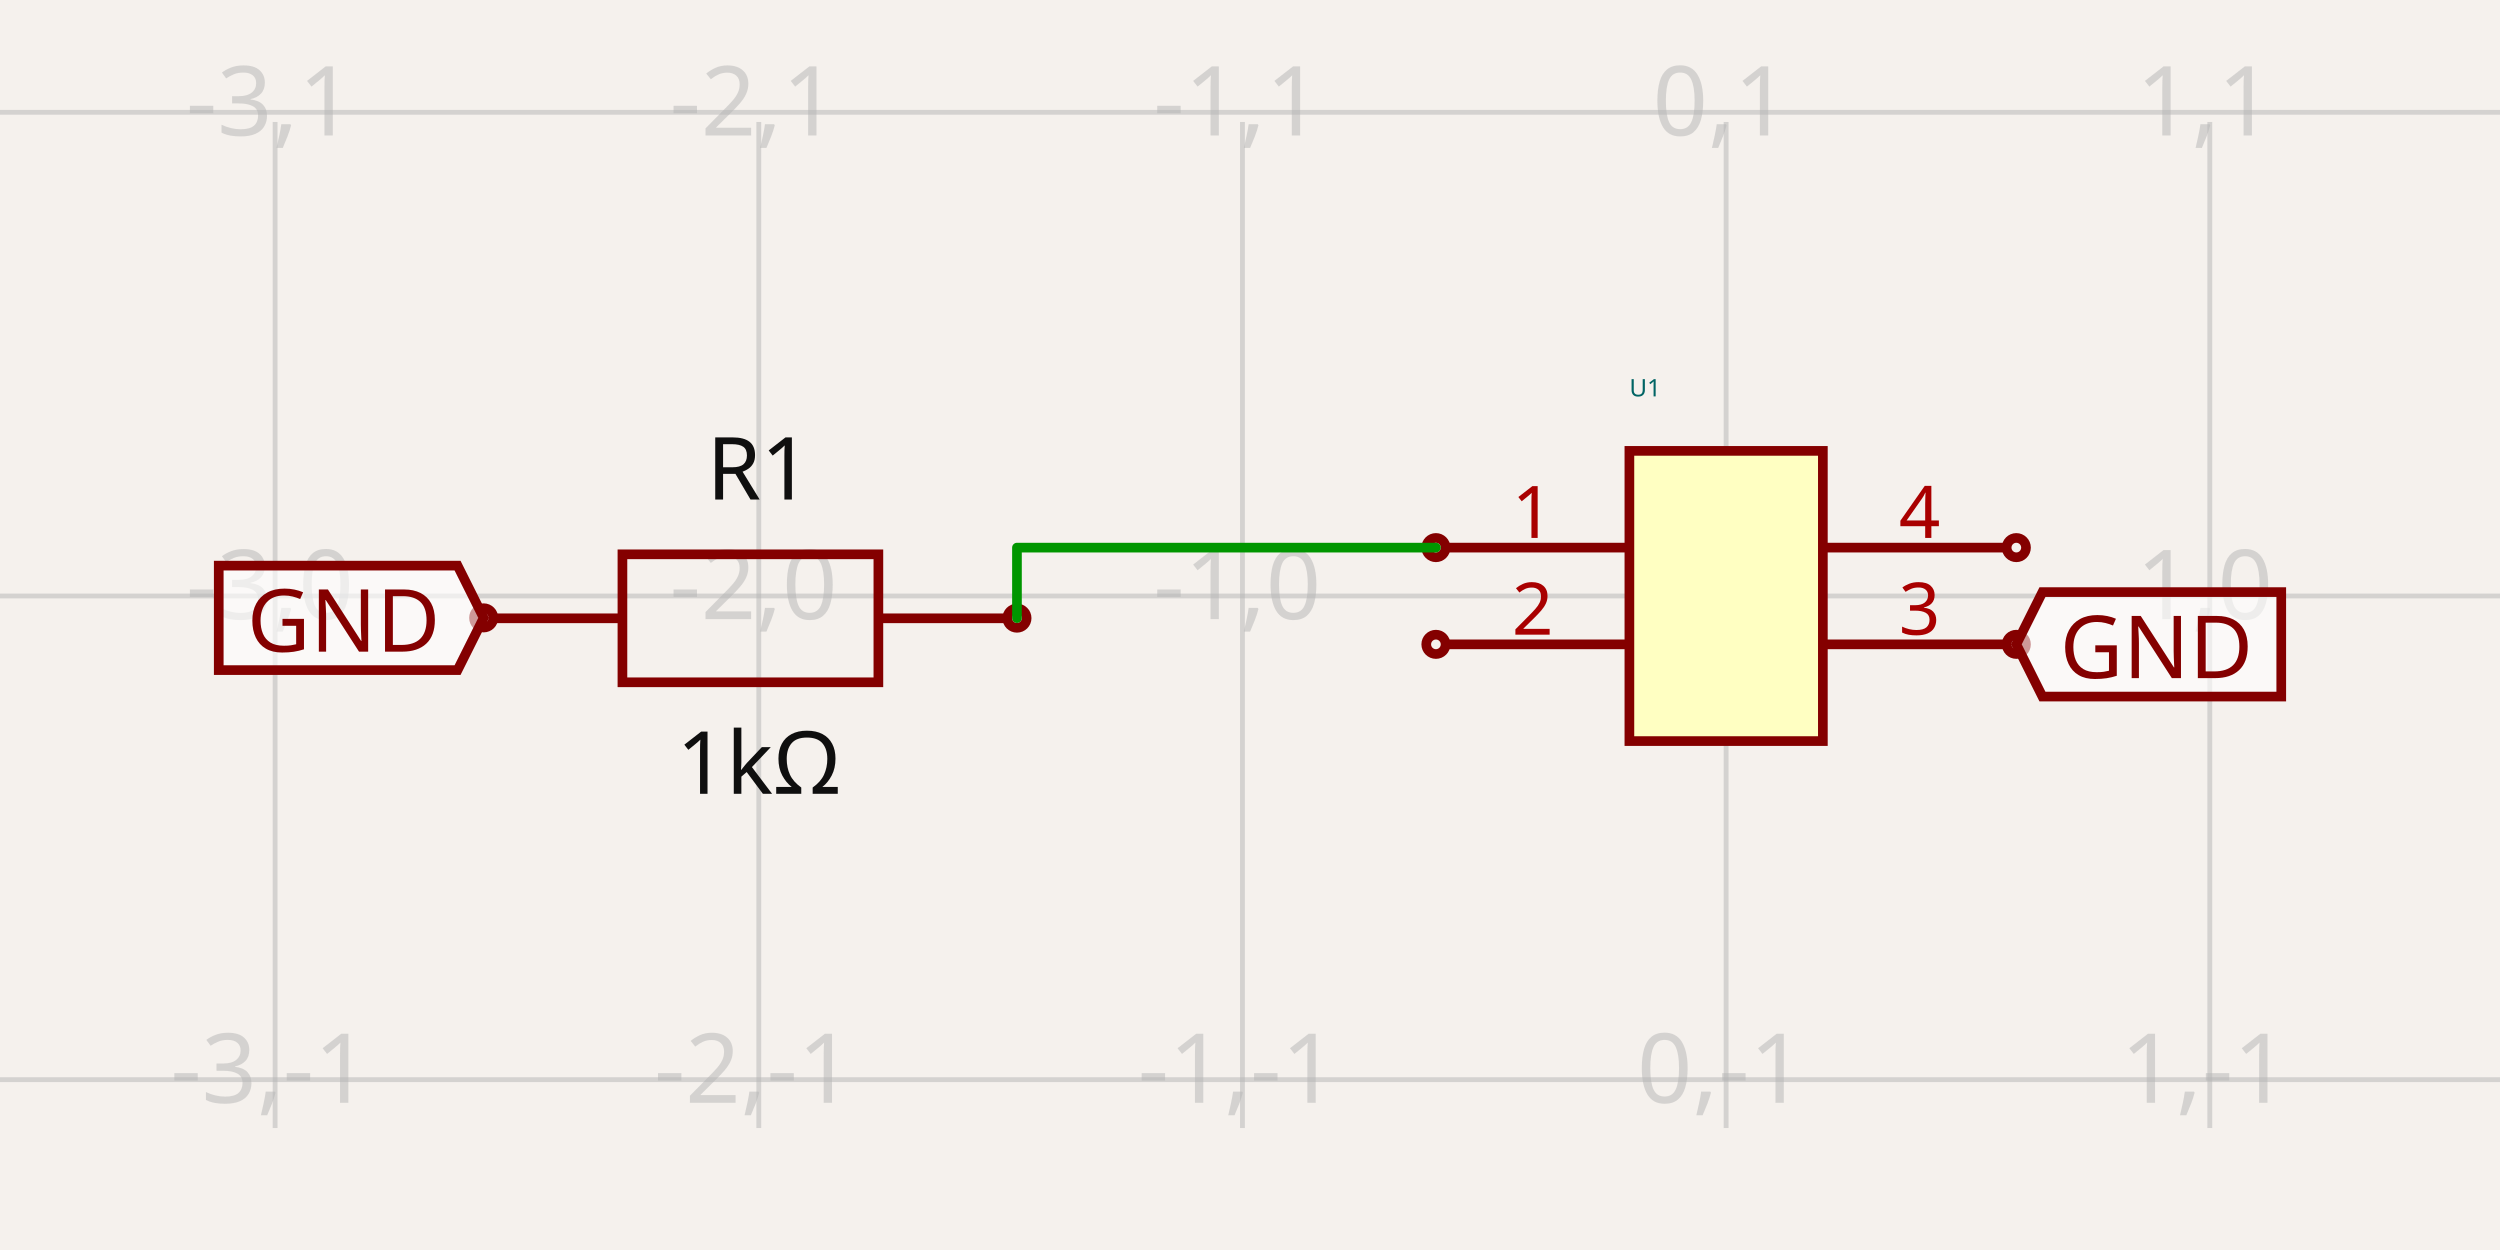
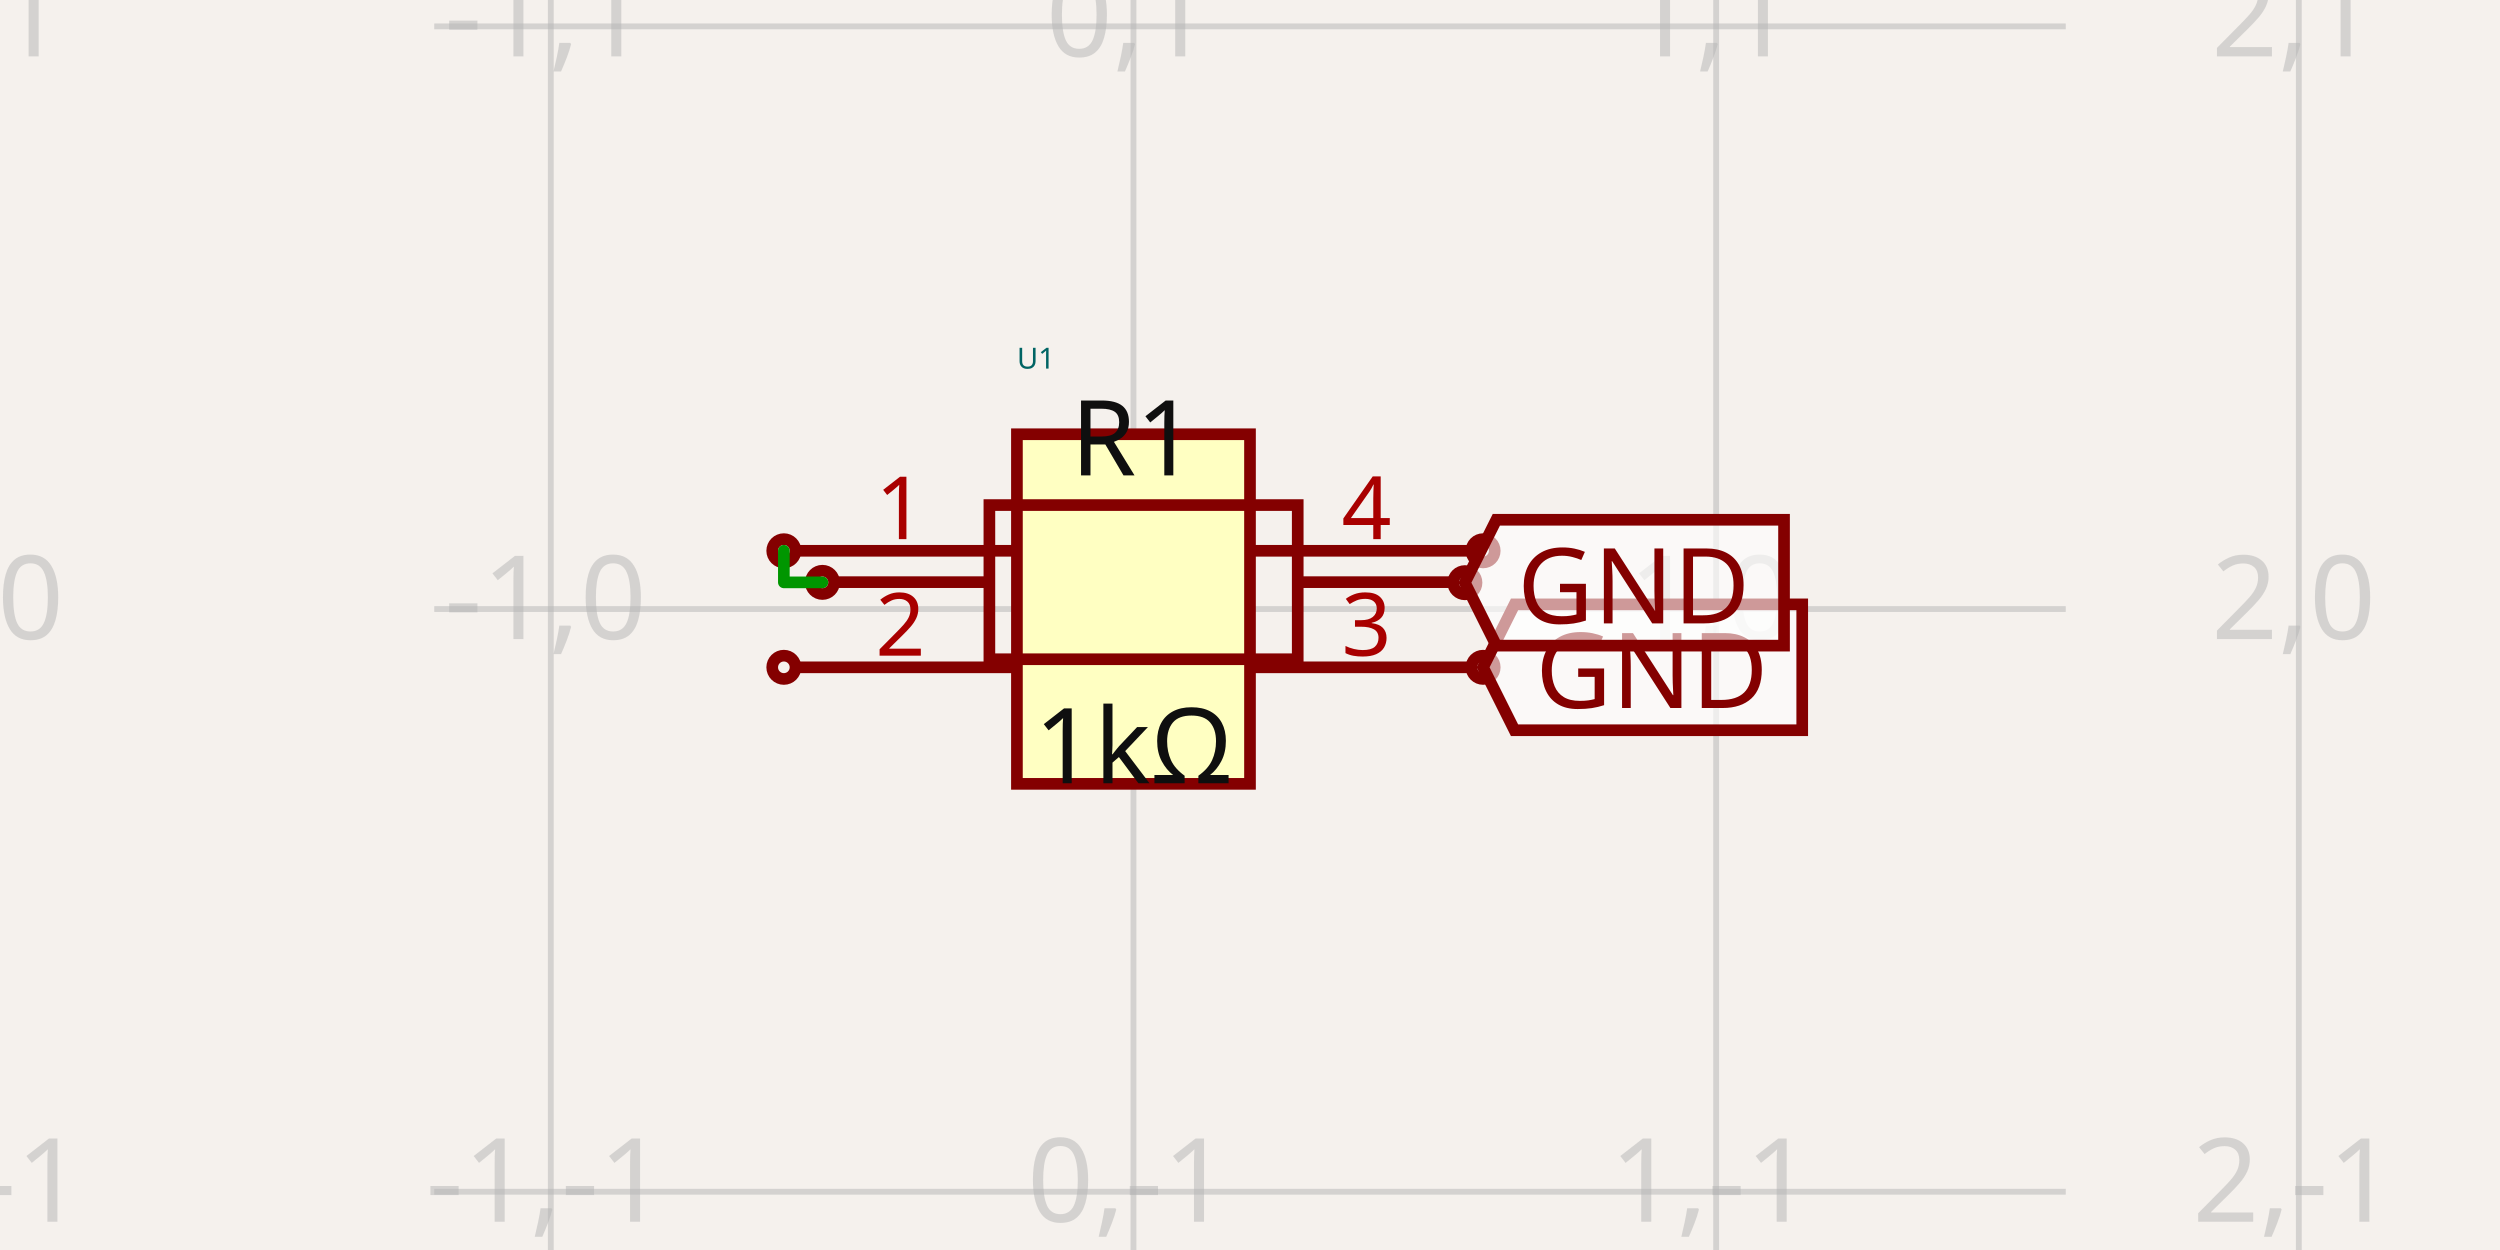
- <svg xmlns="http://www.w3.org/2000/svg" width="1200" height="600" style="background-color: rgb(245, 241, 237)" data-real-to-screen-transform="matrix(232.1626217134,0,0,-232.1626217134,828.5398052585,286.0702426972)">
+ <svg xmlns="http://www.w3.org/2000/svg" width="1200" height="600" style="background-color: rgb(245, 241, 237)" data-real-to-screen-transform="matrix(279.6865478275,0,0,-279.6865478275,544.0626904345,292.3447973897)">
  <style>
              .boundary { fill: rgb(245, 241, 237); }
              .schematic-boundary { fill: none; stroke: #fff; }
              .component { fill: none; stroke: rgb(132, 0, 0); }
              .chip { fill: rgb(255, 255, 194); stroke: rgb(132, 0, 0); }
              .component-pin { fill: none; stroke: rgb(132, 0, 0); }
              .trace:hover {
                filter: invert(1);
              }
              .trace:hover .trace-crossing-outline {
                opacity: 0;
              }
              .text { font-family: sans-serif; fill: rgb(0, 150, 0); }
              .pin-number { fill: rgb(169, 0, 0); }
              .port-label { fill: rgb(0, 100, 100); }
              .component-name { fill: rgb(0, 100, 100); }
            </style>
  <rect class="boundary" x="0" y="0" width="1200" height="600" />
  <g class="grid">
-     <line x1="-100.111" y1="541.449" x2="-100.111" y2="58.551" stroke="rgb(181, 181, 181)" stroke-width="2.322" stroke-opacity="0.5" />
-     <line x1="132.052" y1="541.449" x2="132.052" y2="58.551" stroke="rgb(181, 181, 181)" stroke-width="2.322" stroke-opacity="0.5" />
-     <line x1="364.215" y1="541.449" x2="364.215" y2="58.551" stroke="rgb(181, 181, 181)" stroke-width="2.322" stroke-opacity="0.5" />
-     <line x1="596.377" y1="541.449" x2="596.377" y2="58.551" stroke="rgb(181, 181, 181)" stroke-width="2.322" stroke-opacity="0.5" />
-     <line x1="828.54" y1="541.449" x2="828.54" y2="58.551" stroke="rgb(181, 181, 181)" stroke-width="2.322" stroke-opacity="0.5" />
-     <line x1="1060.702" y1="541.449" x2="1060.702" y2="58.551" stroke="rgb(181, 181, 181)" stroke-width="2.322" stroke-opacity="0.5" />
-     <line x1="1292.865" y1="541.449" x2="1292.865" y2="58.551" stroke="rgb(181, 181, 181)" stroke-width="2.322" stroke-opacity="0.5" />
-     <line x1="1.000444171950221e-10" y1="750.395" x2="1200" y2="750.395" stroke="rgb(181, 181, 181)" stroke-width="2.322" stroke-opacity="0.5" />
-     <line x1="1.000444171950221e-10" y1="518.233" x2="1200" y2="518.233" stroke="rgb(181, 181, 181)" stroke-width="2.322" stroke-opacity="0.5" />
-     <line x1="1.000444171950221e-10" y1="286.07" x2="1200" y2="286.07" stroke="rgb(181, 181, 181)" stroke-width="2.322" stroke-opacity="0.5" />
-     <line x1="1.000444171950221e-10" y1="53.908" x2="1200" y2="53.908" stroke="rgb(181, 181, 181)" stroke-width="2.322" stroke-opacity="0.5" />
-     <text x="-102.611" y="745.395" fill="rgb(181, 181, 181)" font-size="46.433" fill-opacity="0.5" text-anchor="middle" dominant-baseline="middle" font-family="sans-serif">-4,-2</text>
-     <text x="-102.611" y="513.233" fill="rgb(181, 181, 181)" font-size="46.433" fill-opacity="0.5" text-anchor="middle" dominant-baseline="middle" font-family="sans-serif">-4,-1</text>
-     <text x="-102.611" y="281.07" fill="rgb(181, 181, 181)" font-size="46.433" fill-opacity="0.5" text-anchor="middle" dominant-baseline="middle" font-family="sans-serif">-4,0</text>
-     <text x="-102.611" y="48.908" fill="rgb(181, 181, 181)" font-size="46.433" fill-opacity="0.5" text-anchor="middle" dominant-baseline="middle" font-family="sans-serif">-4,1</text>
-     <text x="129.552" y="745.395" fill="rgb(181, 181, 181)" font-size="46.433" fill-opacity="0.5" text-anchor="middle" dominant-baseline="middle" font-family="sans-serif">-3,-2</text>
-     <text x="129.552" y="513.233" fill="rgb(181, 181, 181)" font-size="46.433" fill-opacity="0.5" text-anchor="middle" dominant-baseline="middle" font-family="sans-serif">-3,-1</text>
-     <text x="129.552" y="281.07" fill="rgb(181, 181, 181)" font-size="46.433" fill-opacity="0.5" text-anchor="middle" dominant-baseline="middle" font-family="sans-serif">-3,0</text>
-     <text x="129.552" y="48.908" fill="rgb(181, 181, 181)" font-size="46.433" fill-opacity="0.5" text-anchor="middle" dominant-baseline="middle" font-family="sans-serif">-3,1</text>
-     <text x="361.715" y="745.395" fill="rgb(181, 181, 181)" font-size="46.433" fill-opacity="0.5" text-anchor="middle" dominant-baseline="middle" font-family="sans-serif">-2,-2</text>
-     <text x="361.715" y="513.233" fill="rgb(181, 181, 181)" font-size="46.433" fill-opacity="0.5" text-anchor="middle" dominant-baseline="middle" font-family="sans-serif">-2,-1</text>
-     <text x="361.715" y="281.07" fill="rgb(181, 181, 181)" font-size="46.433" fill-opacity="0.5" text-anchor="middle" dominant-baseline="middle" font-family="sans-serif">-2,0</text>
-     <text x="361.715" y="48.908" fill="rgb(181, 181, 181)" font-size="46.433" fill-opacity="0.5" text-anchor="middle" dominant-baseline="middle" font-family="sans-serif">-2,1</text>
-     <text x="593.877" y="745.395" fill="rgb(181, 181, 181)" font-size="46.433" fill-opacity="0.5" text-anchor="middle" dominant-baseline="middle" font-family="sans-serif">-1,-2</text>
-     <text x="593.877" y="513.233" fill="rgb(181, 181, 181)" font-size="46.433" fill-opacity="0.5" text-anchor="middle" dominant-baseline="middle" font-family="sans-serif">-1,-1</text>
-     <text x="593.877" y="281.07" fill="rgb(181, 181, 181)" font-size="46.433" fill-opacity="0.5" text-anchor="middle" dominant-baseline="middle" font-family="sans-serif">-1,0</text>
-     <text x="593.877" y="48.908" fill="rgb(181, 181, 181)" font-size="46.433" fill-opacity="0.5" text-anchor="middle" dominant-baseline="middle" font-family="sans-serif">-1,1</text>
-     <text x="826.04" y="745.395" fill="rgb(181, 181, 181)" font-size="46.433" fill-opacity="0.5" text-anchor="middle" dominant-baseline="middle" font-family="sans-serif">0,-2</text>
-     <text x="826.04" y="513.233" fill="rgb(181, 181, 181)" font-size="46.433" fill-opacity="0.5" text-anchor="middle" dominant-baseline="middle" font-family="sans-serif">0,-1</text>
-     <text x="826.04" y="281.07" fill="rgb(181, 181, 181)" font-size="46.433" fill-opacity="0.5" text-anchor="middle" dominant-baseline="middle" font-family="sans-serif">0,0</text>
-     <text x="826.04" y="48.908" fill="rgb(181, 181, 181)" font-size="46.433" fill-opacity="0.5" text-anchor="middle" dominant-baseline="middle" font-family="sans-serif">0,1</text>
-     <text x="1058.202" y="745.395" fill="rgb(181, 181, 181)" font-size="46.433" fill-opacity="0.5" text-anchor="middle" dominant-baseline="middle" font-family="sans-serif">1,-2</text>
-     <text x="1058.202" y="513.233" fill="rgb(181, 181, 181)" font-size="46.433" fill-opacity="0.5" text-anchor="middle" dominant-baseline="middle" font-family="sans-serif">1,-1</text>
-     <text x="1058.202" y="281.07" fill="rgb(181, 181, 181)" font-size="46.433" fill-opacity="0.5" text-anchor="middle" dominant-baseline="middle" font-family="sans-serif">1,0</text>
-     <text x="1058.202" y="48.908" fill="rgb(181, 181, 181)" font-size="46.433" fill-opacity="0.5" text-anchor="middle" dominant-baseline="middle" font-family="sans-serif">1,1</text>
-     <text x="1290.365" y="745.395" fill="rgb(181, 181, 181)" font-size="46.433" fill-opacity="0.5" text-anchor="middle" dominant-baseline="middle" font-family="sans-serif">2,-2</text>
-     <text x="1290.365" y="513.233" fill="rgb(181, 181, 181)" font-size="46.433" fill-opacity="0.5" text-anchor="middle" dominant-baseline="middle" font-family="sans-serif">2,-1</text>
-     <text x="1290.365" y="281.07" fill="rgb(181, 181, 181)" font-size="46.433" fill-opacity="0.5" text-anchor="middle" dominant-baseline="middle" font-family="sans-serif">2,0</text>
-     <text x="1290.365" y="48.908" fill="rgb(181, 181, 181)" font-size="46.433" fill-opacity="0.5" text-anchor="middle" dominant-baseline="middle" font-family="sans-serif">2,1</text>
+     <line x1="-15.31" y1="600" x2="-15.31" y2="3.927880243281834e-11" stroke="rgb(181, 181, 181)" stroke-width="2.797" stroke-opacity="0.5" />
+     <line x1="264.376" y1="600" x2="264.376" y2="3.927880243281834e-11" stroke="rgb(181, 181, 181)" stroke-width="2.797" stroke-opacity="0.5" />
+     <line x1="544.063" y1="600" x2="544.063" y2="3.927880243281834e-11" stroke="rgb(181, 181, 181)" stroke-width="2.797" stroke-opacity="0.5" />
+     <line x1="823.749" y1="600" x2="823.749" y2="3.927880243281834e-11" stroke="rgb(181, 181, 181)" stroke-width="2.797" stroke-opacity="0.5" />
+     <line x1="1103.436" y1="600" x2="1103.436" y2="3.927880243281834e-11" stroke="rgb(181, 181, 181)" stroke-width="2.797" stroke-opacity="0.5" />
+     <line x1="208.439" y1="851.718" x2="991.561" y2="851.718" stroke="rgb(181, 181, 181)" stroke-width="2.797" stroke-opacity="0.5" />
+     <line x1="208.439" y1="572.031" x2="991.561" y2="572.031" stroke="rgb(181, 181, 181)" stroke-width="2.797" stroke-opacity="0.5" />
+     <line x1="208.439" y1="292.345" x2="991.561" y2="292.345" stroke="rgb(181, 181, 181)" stroke-width="2.797" stroke-opacity="0.5" />
+     <line x1="208.439" y1="12.658" x2="991.561" y2="12.658" stroke="rgb(181, 181, 181)" stroke-width="2.797" stroke-opacity="0.5" />
+     <line x1="208.439" y1="-267.028" x2="991.561" y2="-267.028" stroke="rgb(181, 181, 181)" stroke-width="2.797" stroke-opacity="0.5" />
+     <text x="-17.81" y="846.718" fill="rgb(181, 181, 181)" font-size="55.937" fill-opacity="0.5" text-anchor="middle" dominant-baseline="middle" font-family="sans-serif">-2,-2</text>
+     <text x="-17.81" y="567.031" fill="rgb(181, 181, 181)" font-size="55.937" fill-opacity="0.5" text-anchor="middle" dominant-baseline="middle" font-family="sans-serif">-2,-1</text>
+     <text x="-17.81" y="287.345" fill="rgb(181, 181, 181)" font-size="55.937" fill-opacity="0.5" text-anchor="middle" dominant-baseline="middle" font-family="sans-serif">-2,0</text>
+     <text x="-17.81" y="7.658" fill="rgb(181, 181, 181)" font-size="55.937" fill-opacity="0.5" text-anchor="middle" dominant-baseline="middle" font-family="sans-serif">-2,1</text>
+     <text x="-17.81" y="-272.028" fill="rgb(181, 181, 181)" font-size="55.937" fill-opacity="0.5" text-anchor="middle" dominant-baseline="middle" font-family="sans-serif">-2,2</text>
+     <text x="261.876" y="846.718" fill="rgb(181, 181, 181)" font-size="55.937" fill-opacity="0.5" text-anchor="middle" dominant-baseline="middle" font-family="sans-serif">-1,-2</text>
+     <text x="261.876" y="567.031" fill="rgb(181, 181, 181)" font-size="55.937" fill-opacity="0.5" text-anchor="middle" dominant-baseline="middle" font-family="sans-serif">-1,-1</text>
+     <text x="261.876" y="287.345" fill="rgb(181, 181, 181)" font-size="55.937" fill-opacity="0.5" text-anchor="middle" dominant-baseline="middle" font-family="sans-serif">-1,0</text>
+     <text x="261.876" y="7.658" fill="rgb(181, 181, 181)" font-size="55.937" fill-opacity="0.5" text-anchor="middle" dominant-baseline="middle" font-family="sans-serif">-1,1</text>
+     <text x="261.876" y="-272.028" fill="rgb(181, 181, 181)" font-size="55.937" fill-opacity="0.5" text-anchor="middle" dominant-baseline="middle" font-family="sans-serif">-1,2</text>
+     <text x="541.563" y="846.718" fill="rgb(181, 181, 181)" font-size="55.937" fill-opacity="0.5" text-anchor="middle" dominant-baseline="middle" font-family="sans-serif">0,-2</text>
+     <text x="541.563" y="567.031" fill="rgb(181, 181, 181)" font-size="55.937" fill-opacity="0.5" text-anchor="middle" dominant-baseline="middle" font-family="sans-serif">0,-1</text>
+     <text x="541.563" y="287.345" fill="rgb(181, 181, 181)" font-size="55.937" fill-opacity="0.5" text-anchor="middle" dominant-baseline="middle" font-family="sans-serif">0,0</text>
+     <text x="541.563" y="7.658" fill="rgb(181, 181, 181)" font-size="55.937" fill-opacity="0.5" text-anchor="middle" dominant-baseline="middle" font-family="sans-serif">0,1</text>
+     <text x="541.563" y="-272.028" fill="rgb(181, 181, 181)" font-size="55.937" fill-opacity="0.5" text-anchor="middle" dominant-baseline="middle" font-family="sans-serif">0,2</text>
+     <text x="821.249" y="846.718" fill="rgb(181, 181, 181)" font-size="55.937" fill-opacity="0.5" text-anchor="middle" dominant-baseline="middle" font-family="sans-serif">1,-2</text>
+     <text x="821.249" y="567.031" fill="rgb(181, 181, 181)" font-size="55.937" fill-opacity="0.5" text-anchor="middle" dominant-baseline="middle" font-family="sans-serif">1,-1</text>
+     <text x="821.249" y="287.345" fill="rgb(181, 181, 181)" font-size="55.937" fill-opacity="0.5" text-anchor="middle" dominant-baseline="middle" font-family="sans-serif">1,0</text>
+     <text x="821.249" y="7.658" fill="rgb(181, 181, 181)" font-size="55.937" fill-opacity="0.5" text-anchor="middle" dominant-baseline="middle" font-family="sans-serif">1,1</text>
+     <text x="821.249" y="-272.028" fill="rgb(181, 181, 181)" font-size="55.937" fill-opacity="0.5" text-anchor="middle" dominant-baseline="middle" font-family="sans-serif">1,2</text>
+     <text x="1100.936" y="846.718" fill="rgb(181, 181, 181)" font-size="55.937" fill-opacity="0.5" text-anchor="middle" dominant-baseline="middle" font-family="sans-serif">2,-2</text>
+     <text x="1100.936" y="567.031" fill="rgb(181, 181, 181)" font-size="55.937" fill-opacity="0.5" text-anchor="middle" dominant-baseline="middle" font-family="sans-serif">2,-1</text>
+     <text x="1100.936" y="287.345" fill="rgb(181, 181, 181)" font-size="55.937" fill-opacity="0.5" text-anchor="middle" dominant-baseline="middle" font-family="sans-serif">2,0</text>
+     <text x="1100.936" y="7.658" fill="rgb(181, 181, 181)" font-size="55.937" fill-opacity="0.5" text-anchor="middle" dominant-baseline="middle" font-family="sans-serif">2,1</text>
+     <text x="1100.936" y="-272.028" fill="rgb(181, 181, 181)" font-size="55.937" fill-opacity="0.5" text-anchor="middle" dominant-baseline="middle" font-family="sans-serif">2,2</text>
  </g>
  <g data-circuit-json-type="schematic_component" data-schematic-component-id="schematic_component_0">
-     <rect class="component chip" x="782.107" y="216.421" width="92.865" height="139.298" stroke-width="4.643px" fill="rgb(255, 255, 194)" stroke="rgb(132, 0, 0)" />
-     <rect class="component-overlay" x="782.107" y="216.421" width="92.865" height="139.298" fill="transparent" />
-     <text x="782.107" y="385.9" fill="#006464" text-anchor="start" dominant-baseline="middle" font-family="sans-serif" font-size="11.608px" transform="rotate(0, 782.1073, 385.9002)" />
-     <text x="782.107" y="186.24" fill="#006464" text-anchor="start" dominant-baseline="middle" font-family="sans-serif" font-size="11.608px" transform="rotate(0, 782.1073, 186.2403)">U1</text>
-     <line class="component-pin" x1="693.885" y1="262.854" x2="782.107" y2="262.854" stroke-width="4.643px" />
-     <circle class="component-pin" cx="689.242" cy="262.854" r="4.643" stroke-width="4.643px" />
-     <text class="pin-number" x="735.675" y="258.211" style="font-family: sans-serif;" fill="rgb(169, 0, 0)" text-anchor="middle" dominant-baseline="auto" font-size="34.824px" transform="">1</text>
-     <line class="component-pin" x1="693.885" y1="309.287" x2="782.107" y2="309.287" stroke-width="4.643px" />
-     <circle class="component-pin" cx="689.242" cy="309.287" r="4.643" stroke-width="4.643px" />
-     <text class="pin-number" x="735.675" y="304.643" style="font-family: sans-serif;" fill="rgb(169, 0, 0)" text-anchor="middle" dominant-baseline="auto" font-size="34.824px" transform="">2</text>
-     <line class="component-pin" x1="963.194" y1="309.287" x2="874.972" y2="309.287" stroke-width="4.643px" />
-     <circle class="component-pin" cx="967.837" cy="309.287" r="4.643" stroke-width="4.643px" />
-     <text class="pin-number" x="921.405" y="304.643" style="font-family: sans-serif;" fill="rgb(169, 0, 0)" text-anchor="middle" dominant-baseline="auto" font-size="34.824px" transform="">3</text>
-     <line class="component-pin" x1="963.194" y1="262.854" x2="874.972" y2="262.854" stroke-width="4.643px" />
-     <circle class="component-pin" cx="967.837" cy="262.854" r="4.643" stroke-width="4.643px" />
-     <text class="pin-number" x="921.405" y="258.211" style="font-family: sans-serif;" fill="rgb(169, 0, 0)" text-anchor="middle" dominant-baseline="auto" font-size="34.824px" transform="">4</text>
+     <rect class="component chip" x="488.125" y="208.439" width="111.875" height="167.812" stroke-width="5.594px" fill="rgb(255, 255, 194)" stroke="rgb(132, 0, 0)" />
+     <rect class="component-overlay" x="488.125" y="208.439" width="111.875" height="167.812" fill="transparent" />
+     <text x="488.125" y="412.61" fill="#006464" text-anchor="start" dominant-baseline="middle" font-family="sans-serif" font-size="13.984px" transform="rotate(0, 488.1254, 412.61)" />
+     <text x="488.125" y="172.08" fill="#006464" text-anchor="start" dominant-baseline="middle" font-family="sans-serif" font-size="13.984px" transform="rotate(0, 488.1254, 172.0796)">U1</text>
+     <line class="component-pin" x1="381.844" y1="264.376" x2="488.125" y2="264.376" stroke-width="5.594px" />
+     <circle class="component-pin" cx="376.251" cy="264.376" r="5.594" stroke-width="5.594px" />
+     <text class="pin-number" x="432.188" y="258.782" style="font-family: sans-serif;" fill="rgb(169, 0, 0)" text-anchor="middle" dominant-baseline="auto" font-size="41.953px" transform="">1</text>
+     <line class="component-pin" x1="381.844" y1="320.313" x2="488.125" y2="320.313" stroke-width="5.594px" />
+     <circle class="component-pin" cx="376.251" cy="320.313" r="5.594" stroke-width="5.594px" />
+     <text class="pin-number" x="432.188" y="314.72" style="font-family: sans-serif;" fill="rgb(169, 0, 0)" text-anchor="middle" dominant-baseline="auto" font-size="41.953px" transform="">2</text>
+     <line class="component-pin" x1="706.281" y1="320.313" x2="600" y2="320.313" stroke-width="5.594px" />
+     <circle class="component-pin" cx="711.875" cy="320.313" r="5.594" stroke-width="5.594px" />
+     <text class="pin-number" x="655.937" y="314.72" style="font-family: sans-serif;" fill="rgb(169, 0, 0)" text-anchor="middle" dominant-baseline="auto" font-size="41.953px" transform="">3</text>
+     <line class="component-pin" x1="706.281" y1="264.376" x2="600" y2="264.376" stroke-width="5.594px" />
+     <circle class="component-pin" cx="711.875" cy="264.376" r="5.594" stroke-width="5.594px" />
+     <text class="pin-number" x="655.937" y="258.782" style="font-family: sans-serif;" fill="rgb(169, 0, 0)" text-anchor="middle" dominant-baseline="auto" font-size="41.953px" transform="">4</text>
  </g>
  <g data-circuit-json-type="schematic_component" data-schematic-component-id="schematic_component_1">
-     <rect class="component-overlay" x="237.342" y="266.074" width="245.705" height="61.426" fill="transparent" />
-     <path d="M 483.047 296.787 L 421.621 296.787" stroke="rgb(132, 0, 0)" fill="none" stroke-width="4.643px" />
-     <path d="M 298.768 296.787 L 237.342 296.787" stroke="rgb(132, 0, 0)" fill="none" stroke-width="4.643px" />
-     <path d="M 360.195 327.5 L 298.768 327.5 L 298.768 266.074 L 421.621 266.074 L 421.621 327.5 L 360.195 327.5" stroke="rgb(132, 0, 0)" fill="none" stroke-width="4.643px" />
-     <text x="364.215" y="239.791" fill="rgb(15, 15, 15)" font-family="sans-serif" text-anchor="middle" dominant-baseline="auto" font-size="41.789px">R1</text>
-     <text x="364.215" y="348.601" fill="rgb(15, 15, 15)" font-family="sans-serif" text-anchor="middle" dominant-baseline="hanging" font-size="41.789px">1kΩ</text>
-     <circle cx="488.141" cy="296.704" r="4.643px" stroke-width="4.643px" fill="none" stroke="rgb(132, 0, 0)" />
-     <circle cx="232.163" cy="296.578" r="4.643px" stroke-width="4.643px" fill="none" stroke="rgb(132, 0, 0)" />
+     <rect class="component-overlay" x="400.905" y="242.434" width="296.002" height="74" fill="transparent" />
+     <path d="M 400.905 279.434 L 474.905 279.434" stroke="rgb(132, 0, 0)" fill="none" stroke-width="5.594px" />
+     <path d="M 622.906 279.434 L 696.906 279.434" stroke="rgb(132, 0, 0)" fill="none" stroke-width="5.594px" />
+     <path d="M 548.906 242.434 L 622.906 242.434 L 622.906 316.434 L 474.905 316.434 L 474.905 242.434 L 548.906 242.434" stroke="rgb(132, 0, 0)" fill="none" stroke-width="5.594px" />
+     <text x="544.063" y="228.196" fill="rgb(15, 15, 15)" font-family="sans-serif" text-anchor="middle" dominant-baseline="auto" font-size="50.344px">R1</text>
+     <text x="544.063" y="336.916" fill="rgb(15, 15, 15)" font-family="sans-serif" text-anchor="middle" dominant-baseline="hanging" font-size="50.344px">1kΩ</text>
+     <circle cx="394.769" cy="279.534" r="5.594px" stroke-width="5.594px" fill="none" stroke="rgb(132, 0, 0)" />
+     <circle cx="703.146" cy="279.687" r="5.594px" stroke-width="5.594px" fill="none" stroke="rgb(132, 0, 0)" />
  </g>
  <g class="trace" data-circuit-json-type="schematic_trace" data-schematic-trace-id="schematic_trace_0">
-     <path d="M 689.242 262.854 L 488.141 262.854 L 488.141 296.704" class="trace-invisible-hover-outline" stroke="rgb(0, 150, 0)" fill="none" stroke-width="37.146px" stroke-linecap="round" opacity="0" stroke-linejoin="round" />
-     <path d="M 689.242 262.854 L 488.141 262.854 L 488.141 296.704" stroke="rgb(0, 150, 0)" fill="none" stroke-width="4.643px" stroke-linecap="round" stroke-linejoin="round" />
+     <path d="M 376.251 264.376 L 376.251 264.376 L 376.251 279.534 L 394.769 279.534" class="trace-invisible-hover-outline" stroke="rgb(0, 150, 0)" fill="none" stroke-width="44.75px" stroke-linecap="round" opacity="0" stroke-linejoin="round" />
+     <path d="M 376.251 264.376 L 376.251 264.376 L 376.251 279.534 L 394.769 279.534" stroke="rgb(0, 150, 0)" fill="none" stroke-width="5.594px" stroke-linecap="round" stroke-linejoin="round" />
  </g>
-   <path class="net-label" d="     M 967.837,309.287     L 980.374,284.213     L 1095.001,284.213     L 1095.001,334.36     L 980.374,334.36     Z   " fill="rgba(255, 255, 255, 0.6)" stroke="rgb(132, 0, 0)" stroke-width="4.643px" />
-   <text class="net-label-text" x="988.732" y="309.287" fill="rgb(132, 0, 0)" text-anchor="start" dominant-baseline="central" font-family="sans-serif" font-variant-numeric="tabular-nums" font-size="41.789px" transform="">GND</text>
-   <path class="net-label" d="     M 232.163,296.578     L 219.626,321.651     L 104.999,321.651     L 104.999,271.504     L 219.626,271.504     Z   " fill="rgba(255, 255, 255, 0.6)" stroke="rgb(132, 0, 0)" stroke-width="4.643px" />
-   <text class="net-label-text" x="211.268" y="296.578" fill="rgb(132, 0, 0)" text-anchor="end" dominant-baseline="central" font-family="sans-serif" font-variant-numeric="tabular-nums" font-size="41.789px" transform="">GND</text>
+   <path class="net-label" d="     M 711.875,320.313     L 726.978,290.107     L 865.068,290.107     L 865.068,350.52     L 726.978,350.52     Z   " fill="rgba(255, 255, 255, 0.6)" stroke="rgb(132, 0, 0)" stroke-width="5.594px" />
+   <text class="net-label-text" x="737.046" y="320.313" fill="rgb(132, 0, 0)" text-anchor="start" dominant-baseline="central" font-family="sans-serif" font-variant-numeric="tabular-nums" font-size="50.344px" transform="">GND</text>
+   <path class="net-label" d="     M 703.146,279.687     L 718.249,249.48     L 856.339,249.48     L 856.339,309.893     L 718.249,309.893     Z   " fill="rgba(255, 255, 255, 0.6)" stroke="rgb(132, 0, 0)" stroke-width="5.594px" />
+   <text class="net-label-text" x="728.318" y="279.687" fill="rgb(132, 0, 0)" text-anchor="start" dominant-baseline="central" font-family="sans-serif" font-variant-numeric="tabular-nums" font-size="50.344px" transform="">GND</text>
</svg>
